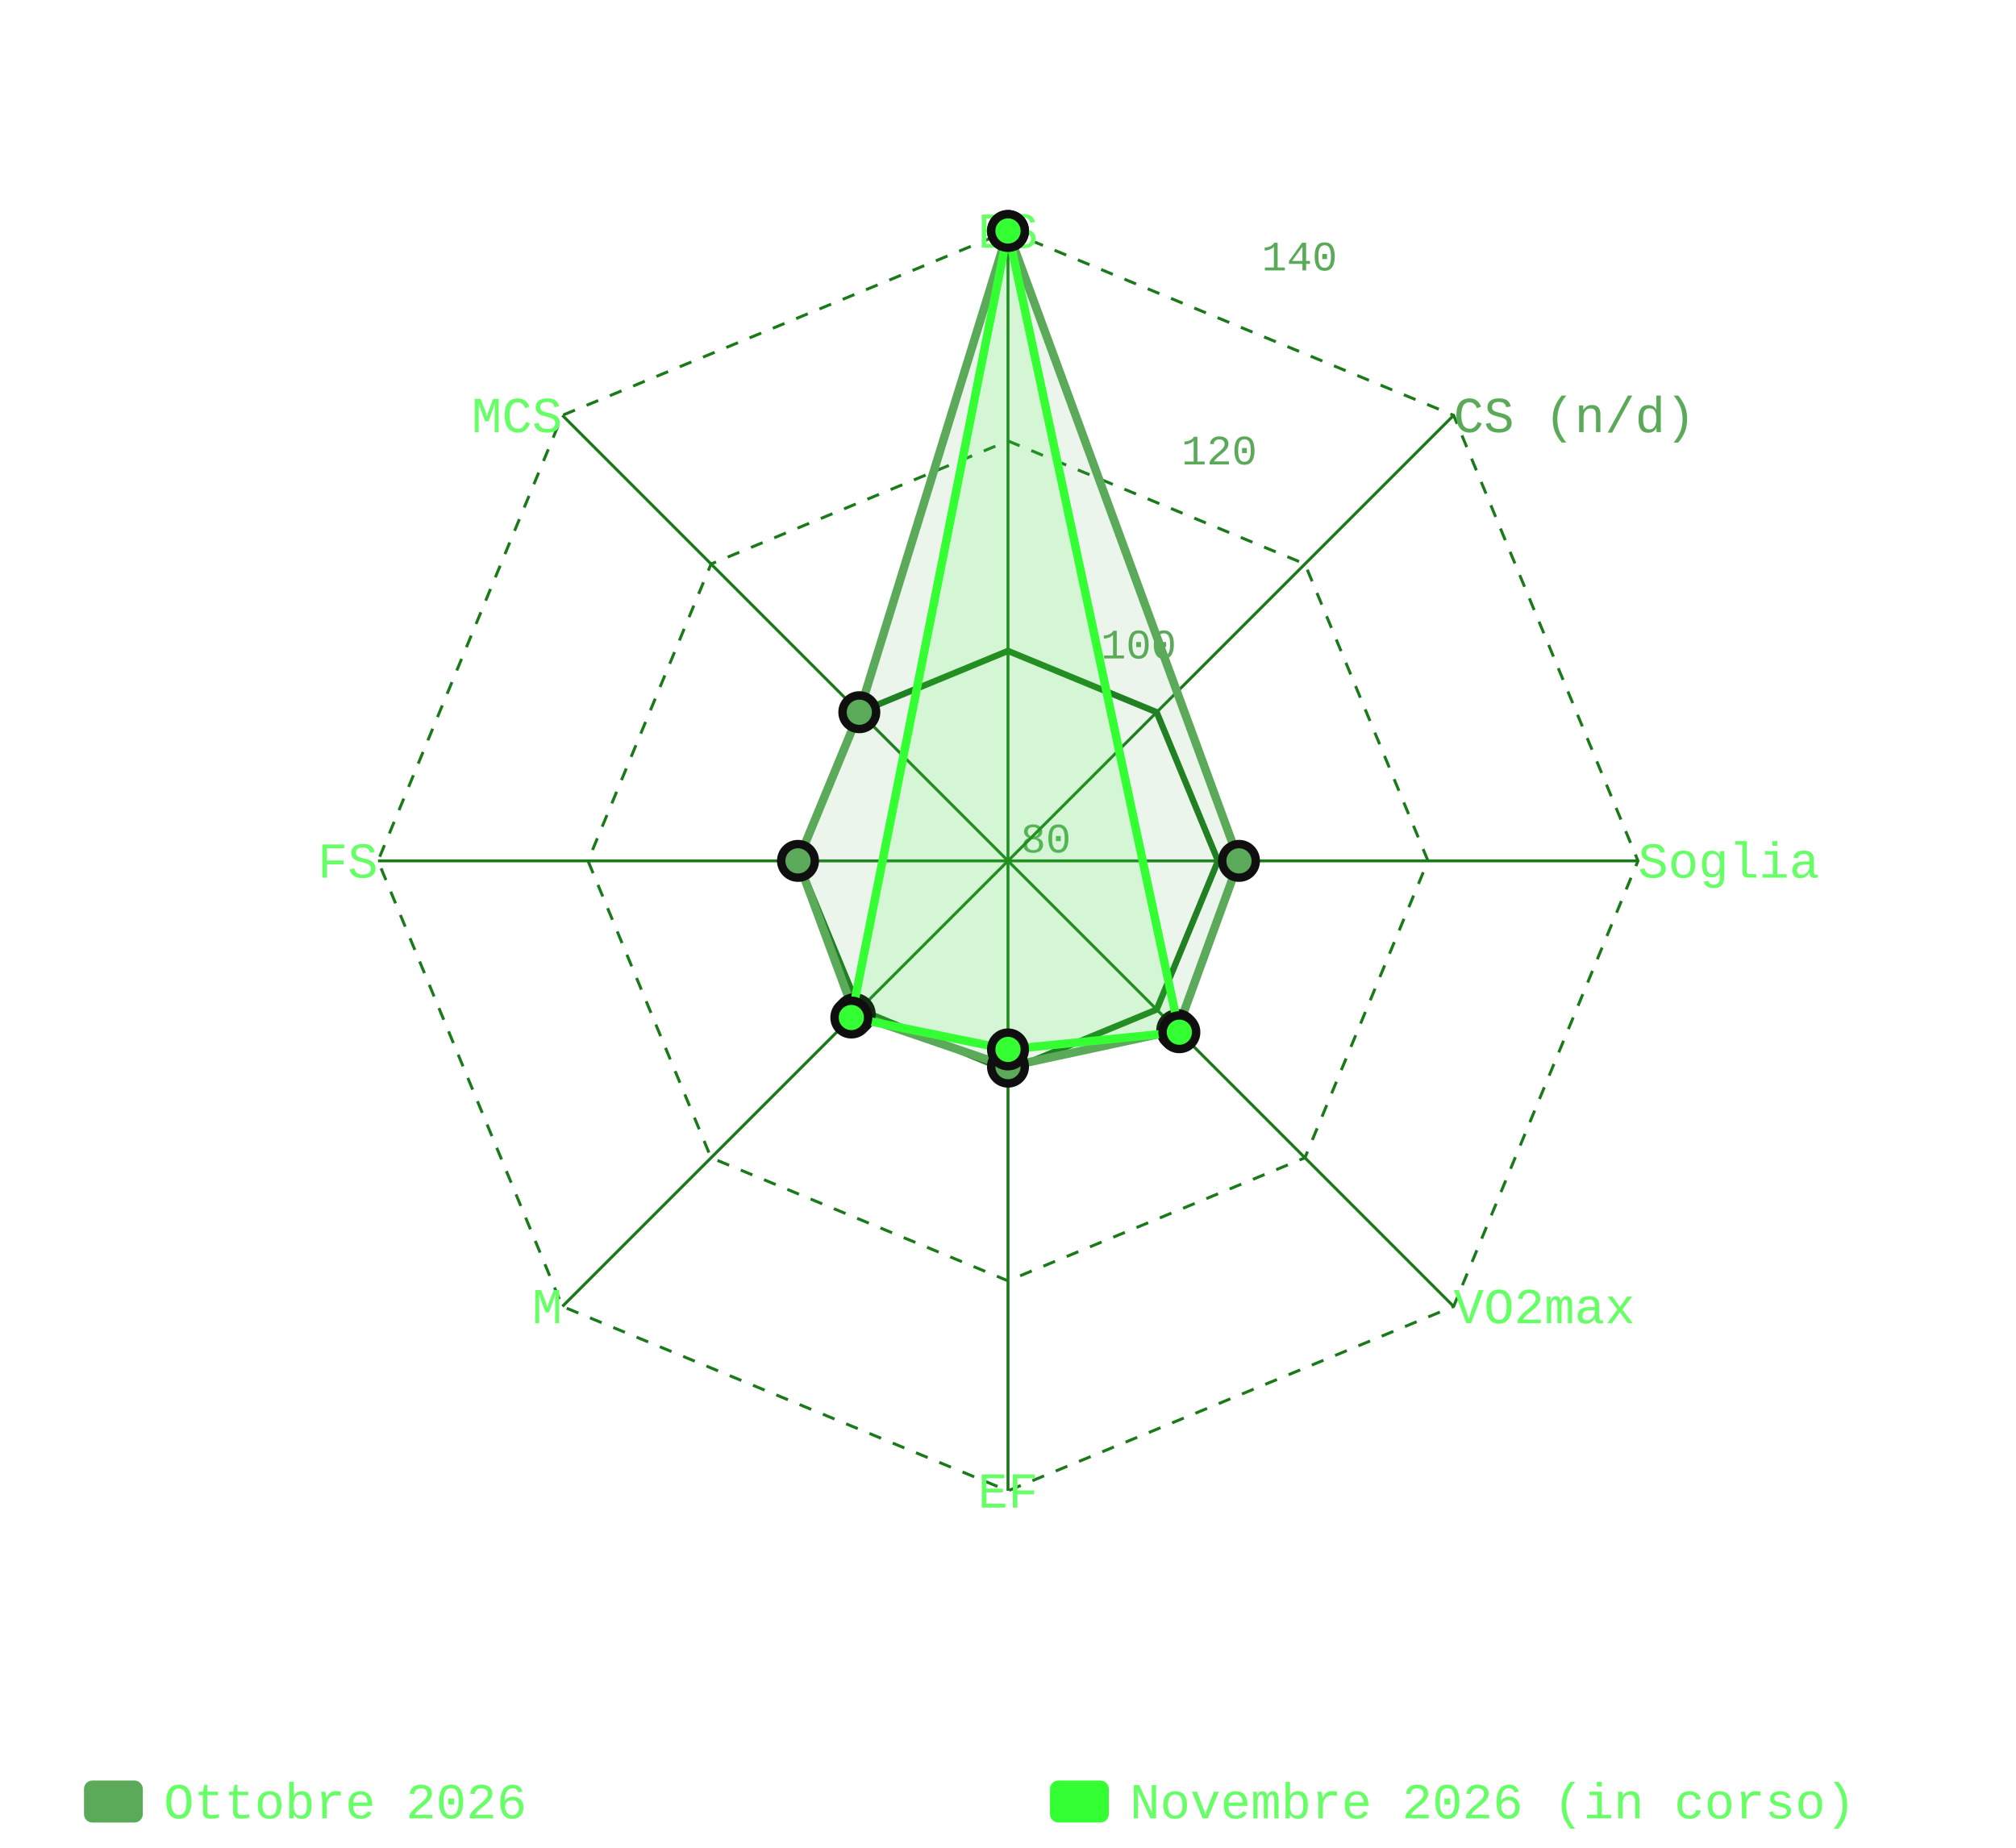
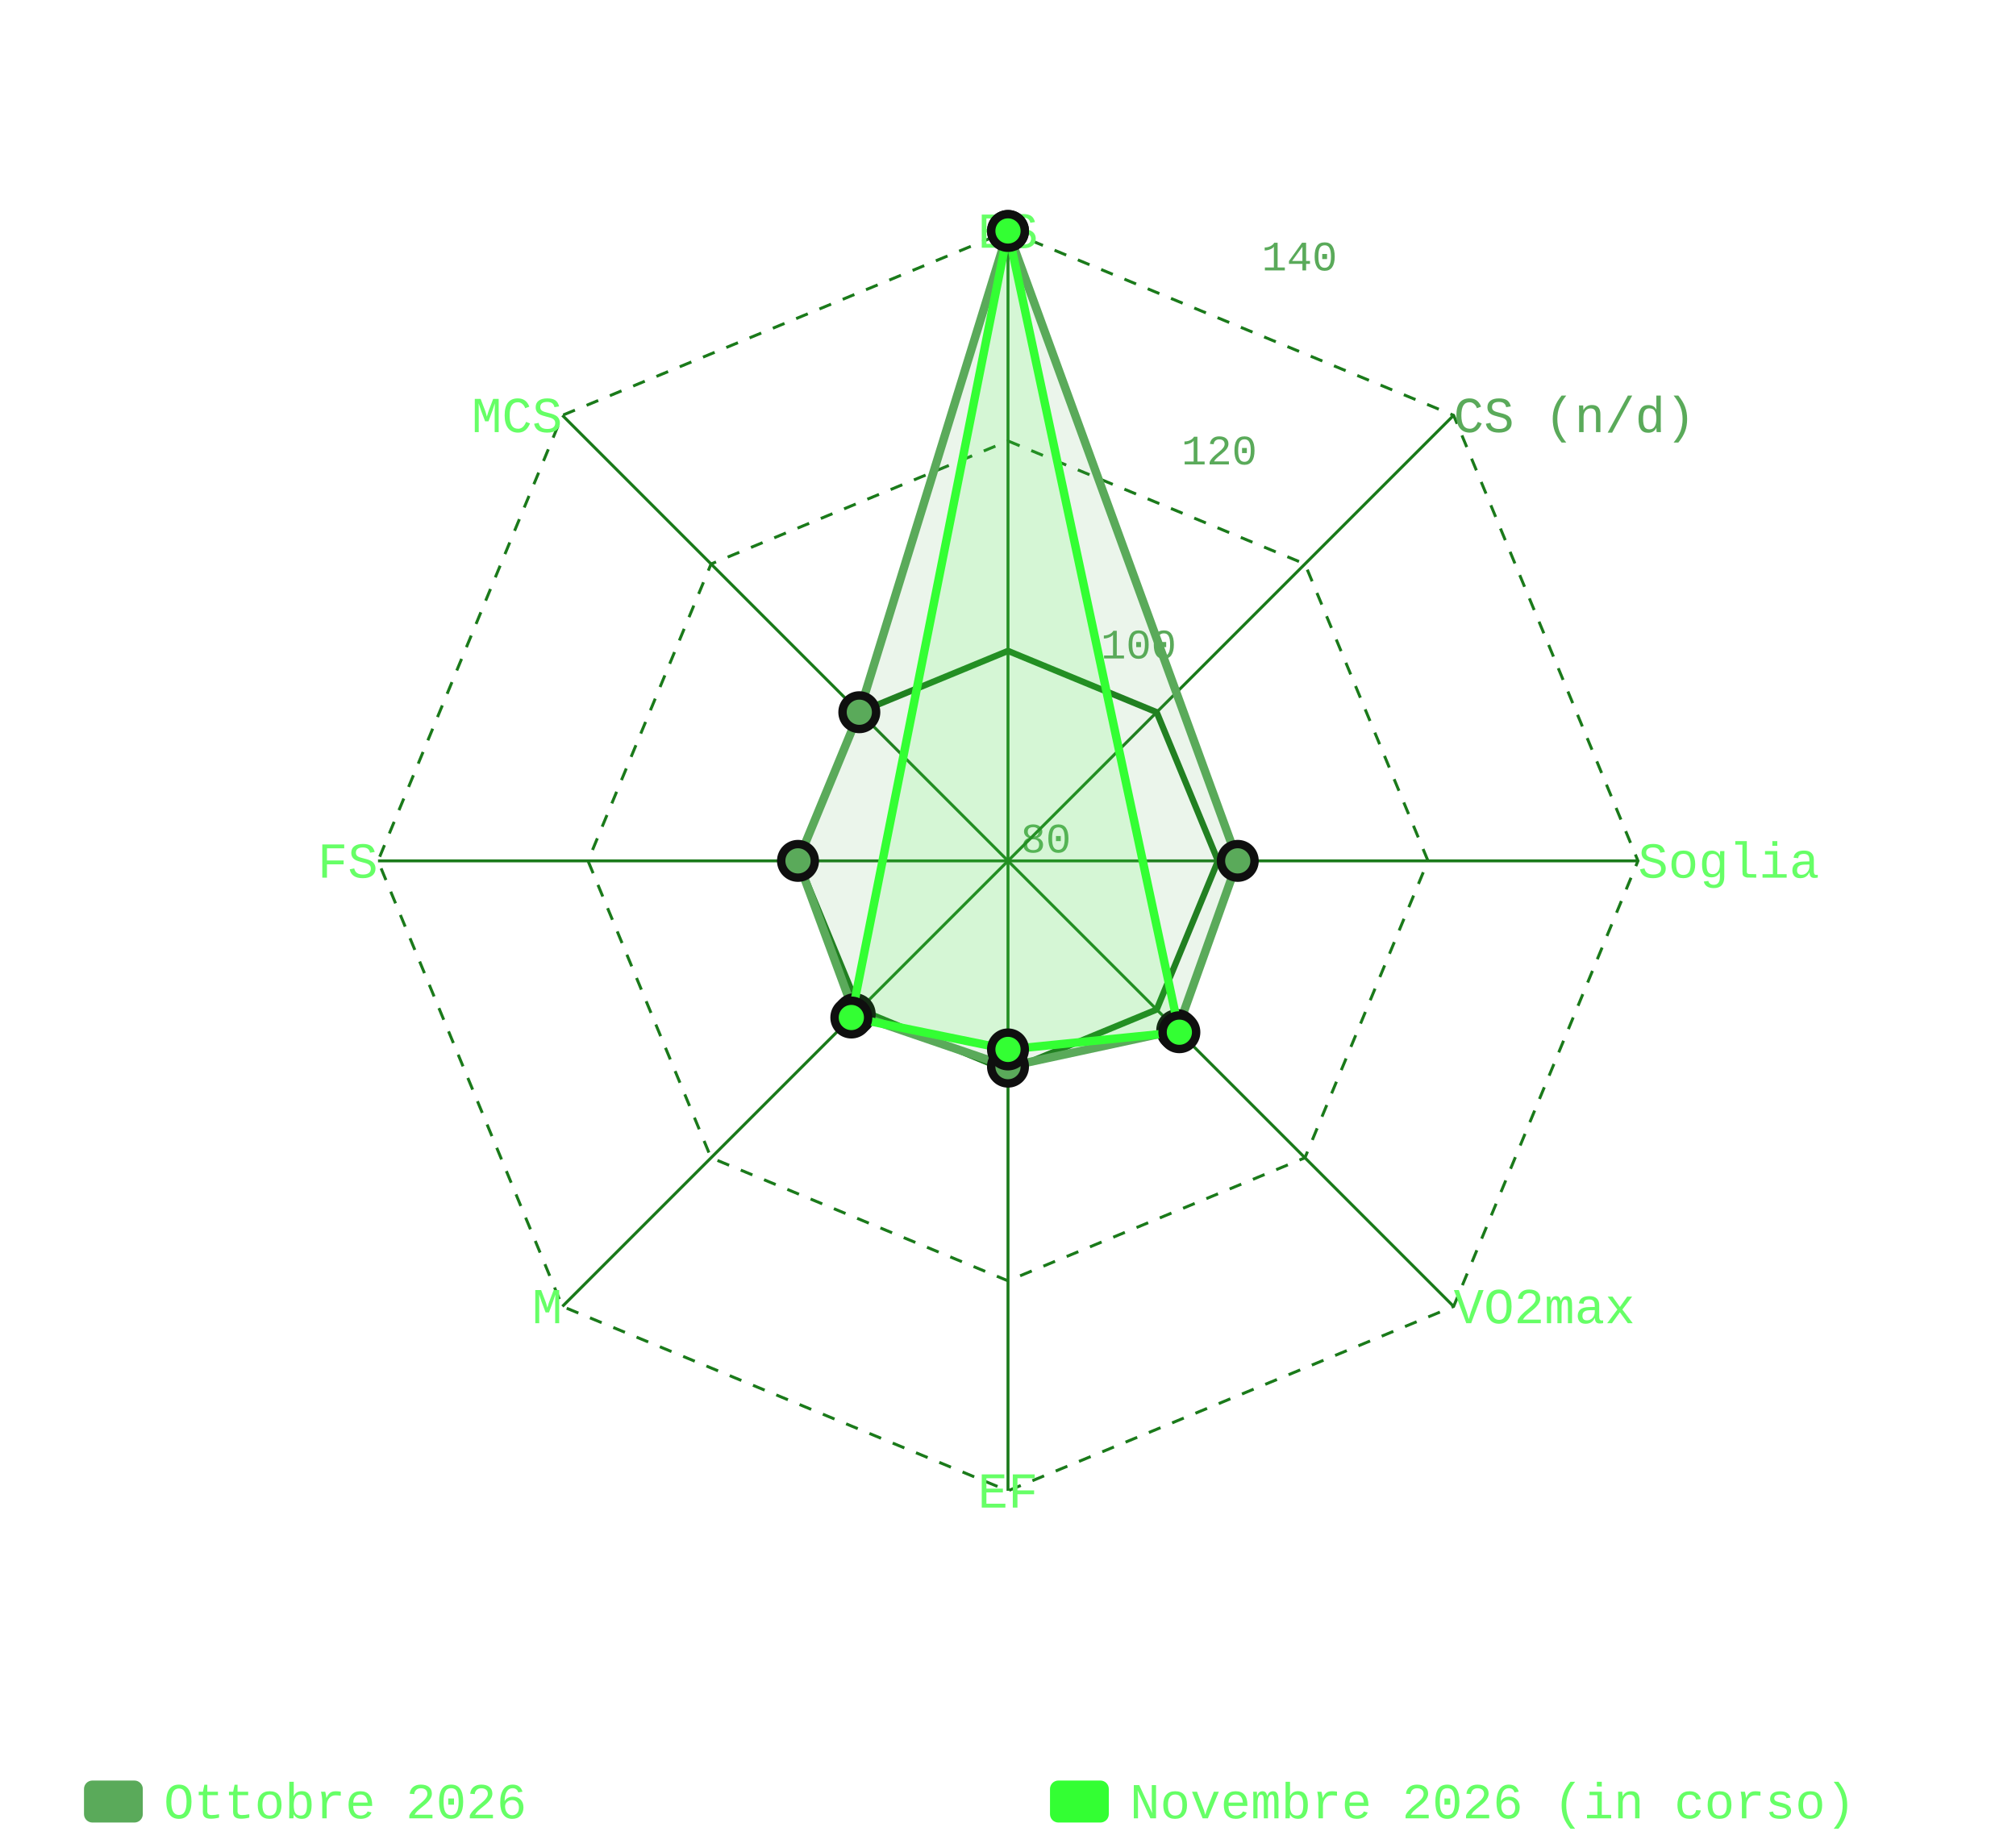
<svg xmlns="http://www.w3.org/2000/svg" viewBox="0 0 480 440" class="w-full h-auto" style="max-width:520px" role="img" aria-label="Profilo del runner, indice 100 = primo mese">
  <polygon points="240.0,205.0 240.0,205.0 240.0,205.0 240.0,205.0 240.0,205.0 240.0,205.0 240.0,205.0 240.0,205.0" fill="none" stroke="#1a7a1a" stroke-width="0.7" stroke-dasharray="3,3" />
  <text x="243.0" y="203.0" fill="#5aaa5a" font-family="Courier New" font-size="10">80</text>
  <polygon points="240.0,155.0 275.4,169.6 290.0,205.0 275.4,240.4 240.0,255.0 204.6,240.4 190.0,205.0 204.6,169.6" fill="none" stroke="#1a7a1a" stroke-width="1.5" />
  <text x="262.1" y="156.8" fill="#5aaa5a" font-family="Courier New" font-size="10">100</text>
  <polygon points="240.0,105.0 310.7,134.3 340.0,205.0 310.7,275.7 240.0,305.0 169.3,275.7 140.0,205.0 169.3,134.3" fill="none" stroke="#1a7a1a" stroke-width="0.7" stroke-dasharray="3,3" />
  <text x="281.3" y="110.6" fill="#5aaa5a" font-family="Courier New" font-size="10">120</text>
  <polygon points="240.0,55.0 346.1,98.9 390.0,205.0 346.1,311.1 240.0,355.0 133.9,311.1 90.0,205.0 133.9,98.9" fill="none" stroke="#1a7a1a" stroke-width="0.7" stroke-dasharray="3,3" />
  <text x="300.4" y="64.4" fill="#5aaa5a" font-family="Courier New" font-size="10">140</text>
  <line x1="240" y1="205" x2="240.0" y2="55.0" stroke="#1a7a1a" stroke-width="0.7" />
  <text x="240.0" y="59.0" text-anchor="middle" fill="#66ff66" font-family="Courier New" font-size="12">ES</text>
  <line x1="240" y1="205" x2="346.1" y2="98.9" stroke="#1a7a1a" stroke-width="0.7" />
  <text x="346.1" y="102.9" text-anchor="start" fill="#5aaa5a" font-family="Courier New" font-size="12">CS (n/d)</text>
  <line x1="240" y1="205" x2="390.0" y2="205.0" stroke="#1a7a1a" stroke-width="0.7" />
  <text x="390.0" y="209.0" text-anchor="start" fill="#66ff66" font-family="Courier New" font-size="12">Soglia</text>
  <line x1="240" y1="205" x2="346.1" y2="311.1" stroke="#1a7a1a" stroke-width="0.7" />
  <text x="346.1" y="315.1" text-anchor="start" fill="#66ff66" font-family="Courier New" font-size="12">VO2max</text>
  <line x1="240" y1="205" x2="240.0" y2="355.0" stroke="#1a7a1a" stroke-width="0.7" />
  <text x="240.0" y="359.0" text-anchor="middle" fill="#66ff66" font-family="Courier New" font-size="12">EF</text>
  <line x1="240" y1="205" x2="133.9" y2="311.1" stroke="#1a7a1a" stroke-width="0.7" />
  <text x="133.9" y="315.1" text-anchor="end" fill="#66ff66" font-family="Courier New" font-size="12">M</text>
  <line x1="240" y1="205" x2="90.0" y2="205.0" stroke="#1a7a1a" stroke-width="0.7" />
  <text x="90.0" y="209.0" text-anchor="end" fill="#66ff66" font-family="Courier New" font-size="12">FS</text>
  <line x1="240" y1="205" x2="133.9" y2="98.9" stroke="#1a7a1a" stroke-width="0.7" />
  <text x="133.9" y="102.9" text-anchor="end" fill="#66ff66" font-family="Courier New" font-size="12">MCS</text>
-   <polygon points="240.0,55.0 295.0,205.0 280.3,245.3 240.0,254.0 203.5,241.5 190.0,205.0 204.6,169.6" fill="#5aaa5a" fill-opacity="0.12" stroke="#5aaa5a" stroke-width="2" />
+   <polygon points="240.0,55.0 294.7,205.0 280.3,245.3 240.0,254.0 203.5,241.5 190.0,205.0 204.6,169.6" fill="#5aaa5a" fill-opacity="0.12" stroke="#5aaa5a" stroke-width="2" />
  <circle cx="240.0" cy="55.0" r="4" fill="#5aaa5a" stroke="#0f0f0f" stroke-width="2" />
-   <circle cx="295.0" cy="205.0" r="4" fill="#5aaa5a" stroke="#0f0f0f" stroke-width="2" />
+   <circle cx="294.7" cy="205.0" r="4" fill="#5aaa5a" stroke="#0f0f0f" stroke-width="2" />
  <circle cx="280.3" cy="245.3" r="4" fill="#5aaa5a" stroke="#0f0f0f" stroke-width="2" />
  <circle cx="240.0" cy="254.0" r="4" fill="#5aaa5a" stroke="#0f0f0f" stroke-width="2" />
  <circle cx="203.5" cy="241.5" r="4" fill="#5aaa5a" stroke="#0f0f0f" stroke-width="2" />
  <circle cx="190.0" cy="205.0" r="4" fill="#5aaa5a" stroke="#0f0f0f" stroke-width="2" />
  <circle cx="204.6" cy="169.6" r="4" fill="#5aaa5a" stroke="#0f0f0f" stroke-width="2" />
  <polygon points="240.0,55.0 280.8,245.8 240.0,249.9 202.7,242.3" fill="#33ff33" fill-opacity="0.12" stroke="#33ff33" stroke-width="2" />
  <circle cx="240.0" cy="55.0" r="4" fill="#33ff33" stroke="#0f0f0f" stroke-width="2" />
  <circle cx="280.8" cy="245.8" r="4" fill="#33ff33" stroke="#0f0f0f" stroke-width="2" />
  <circle cx="240.0" cy="249.9" r="4" fill="#33ff33" stroke="#0f0f0f" stroke-width="2" />
  <circle cx="202.7" cy="242.3" r="4" fill="#33ff33" stroke="#0f0f0f" stroke-width="2" />
  <rect x="20" y="424" width="14" height="10" fill="#5aaa5a" rx="2" />
  <text x="39" y="433" fill="#66ff66" font-family="Courier New" font-size="12">Ottobre 2026</text>
  <rect x="250" y="424" width="14" height="10" fill="#33ff33" rx="2" />
  <text x="269" y="433" fill="#66ff66" font-family="Courier New" font-size="12">Novembre 2026 (in corso)</text>
</svg>
